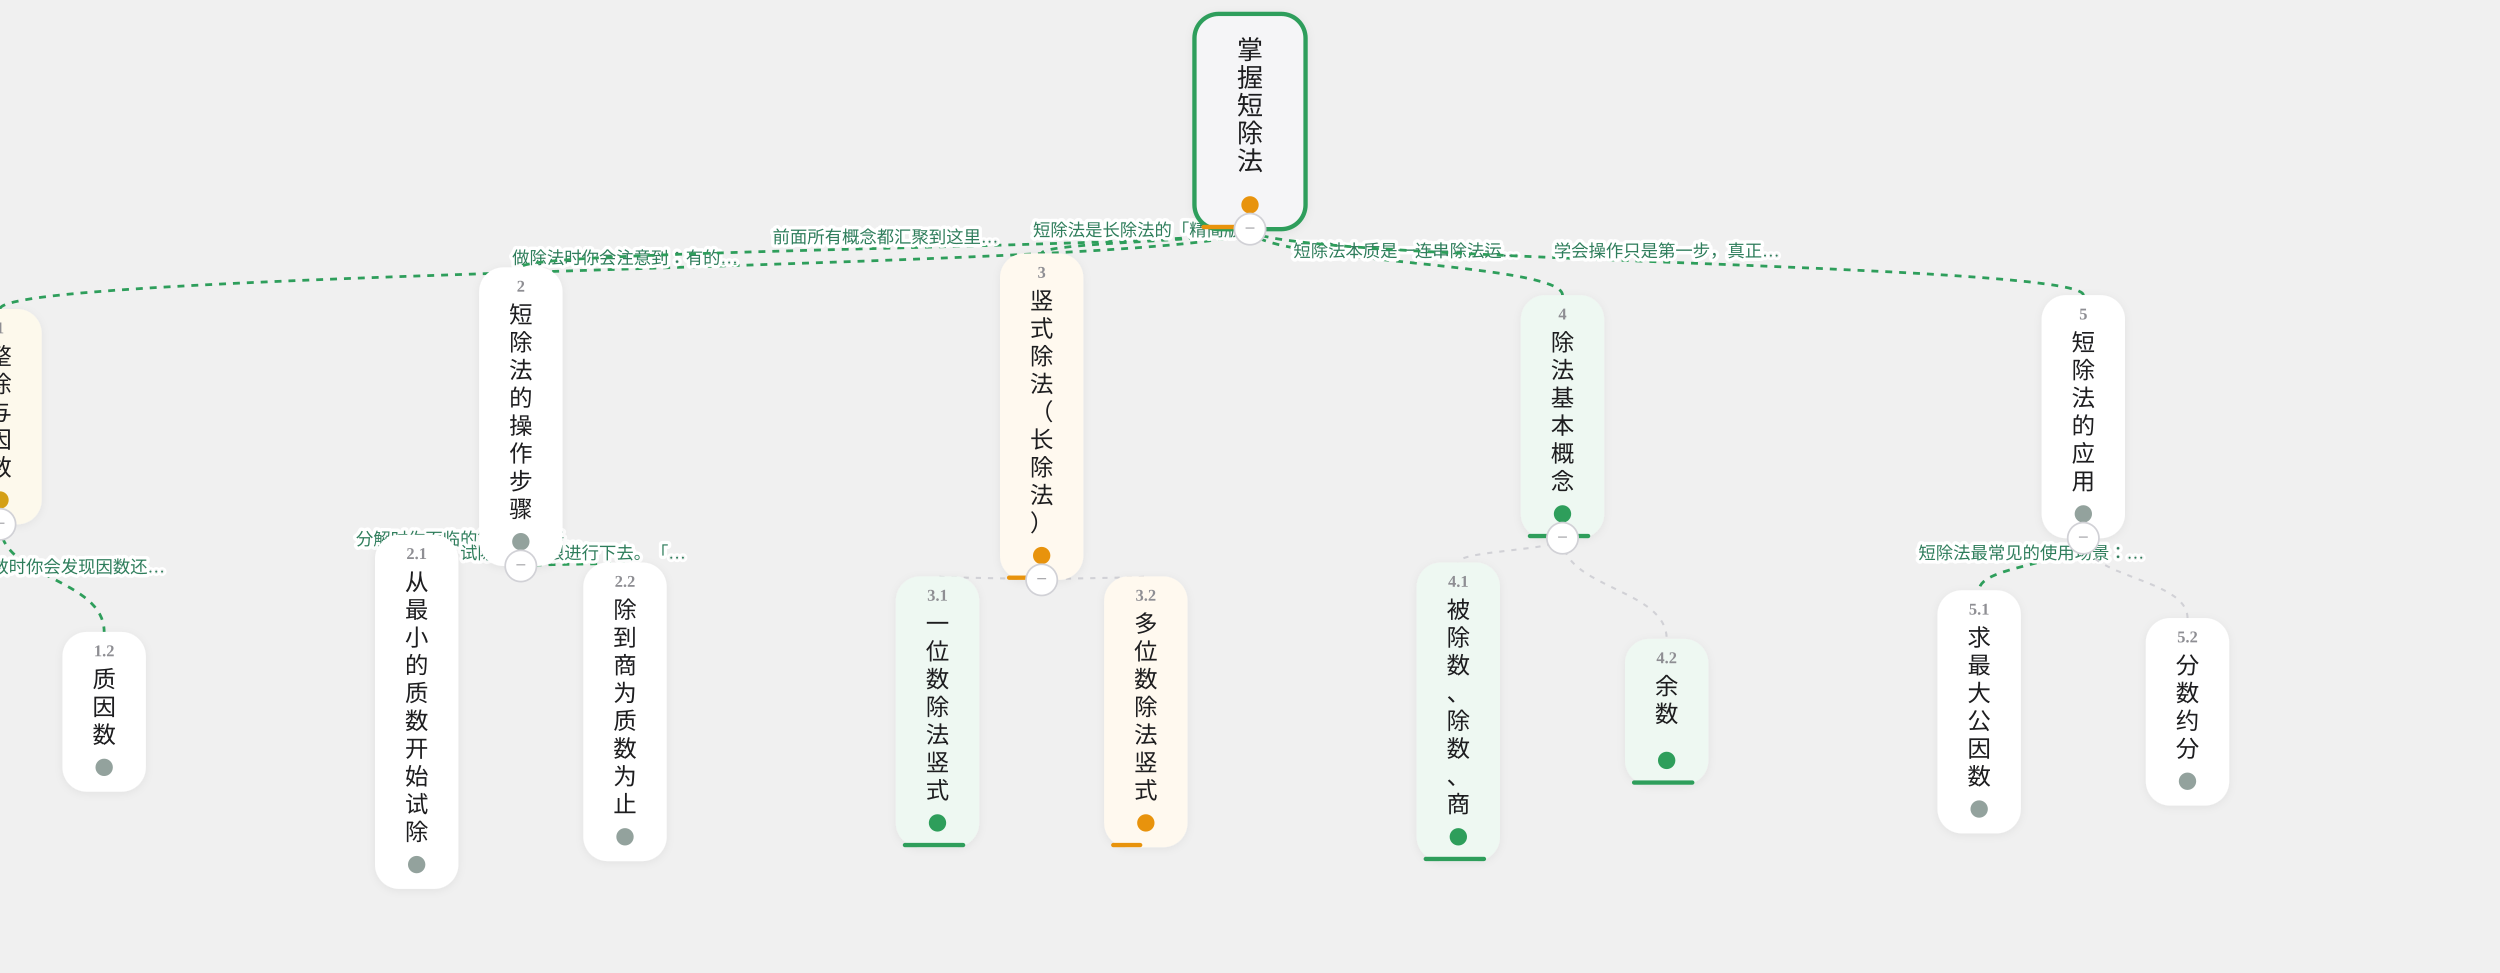
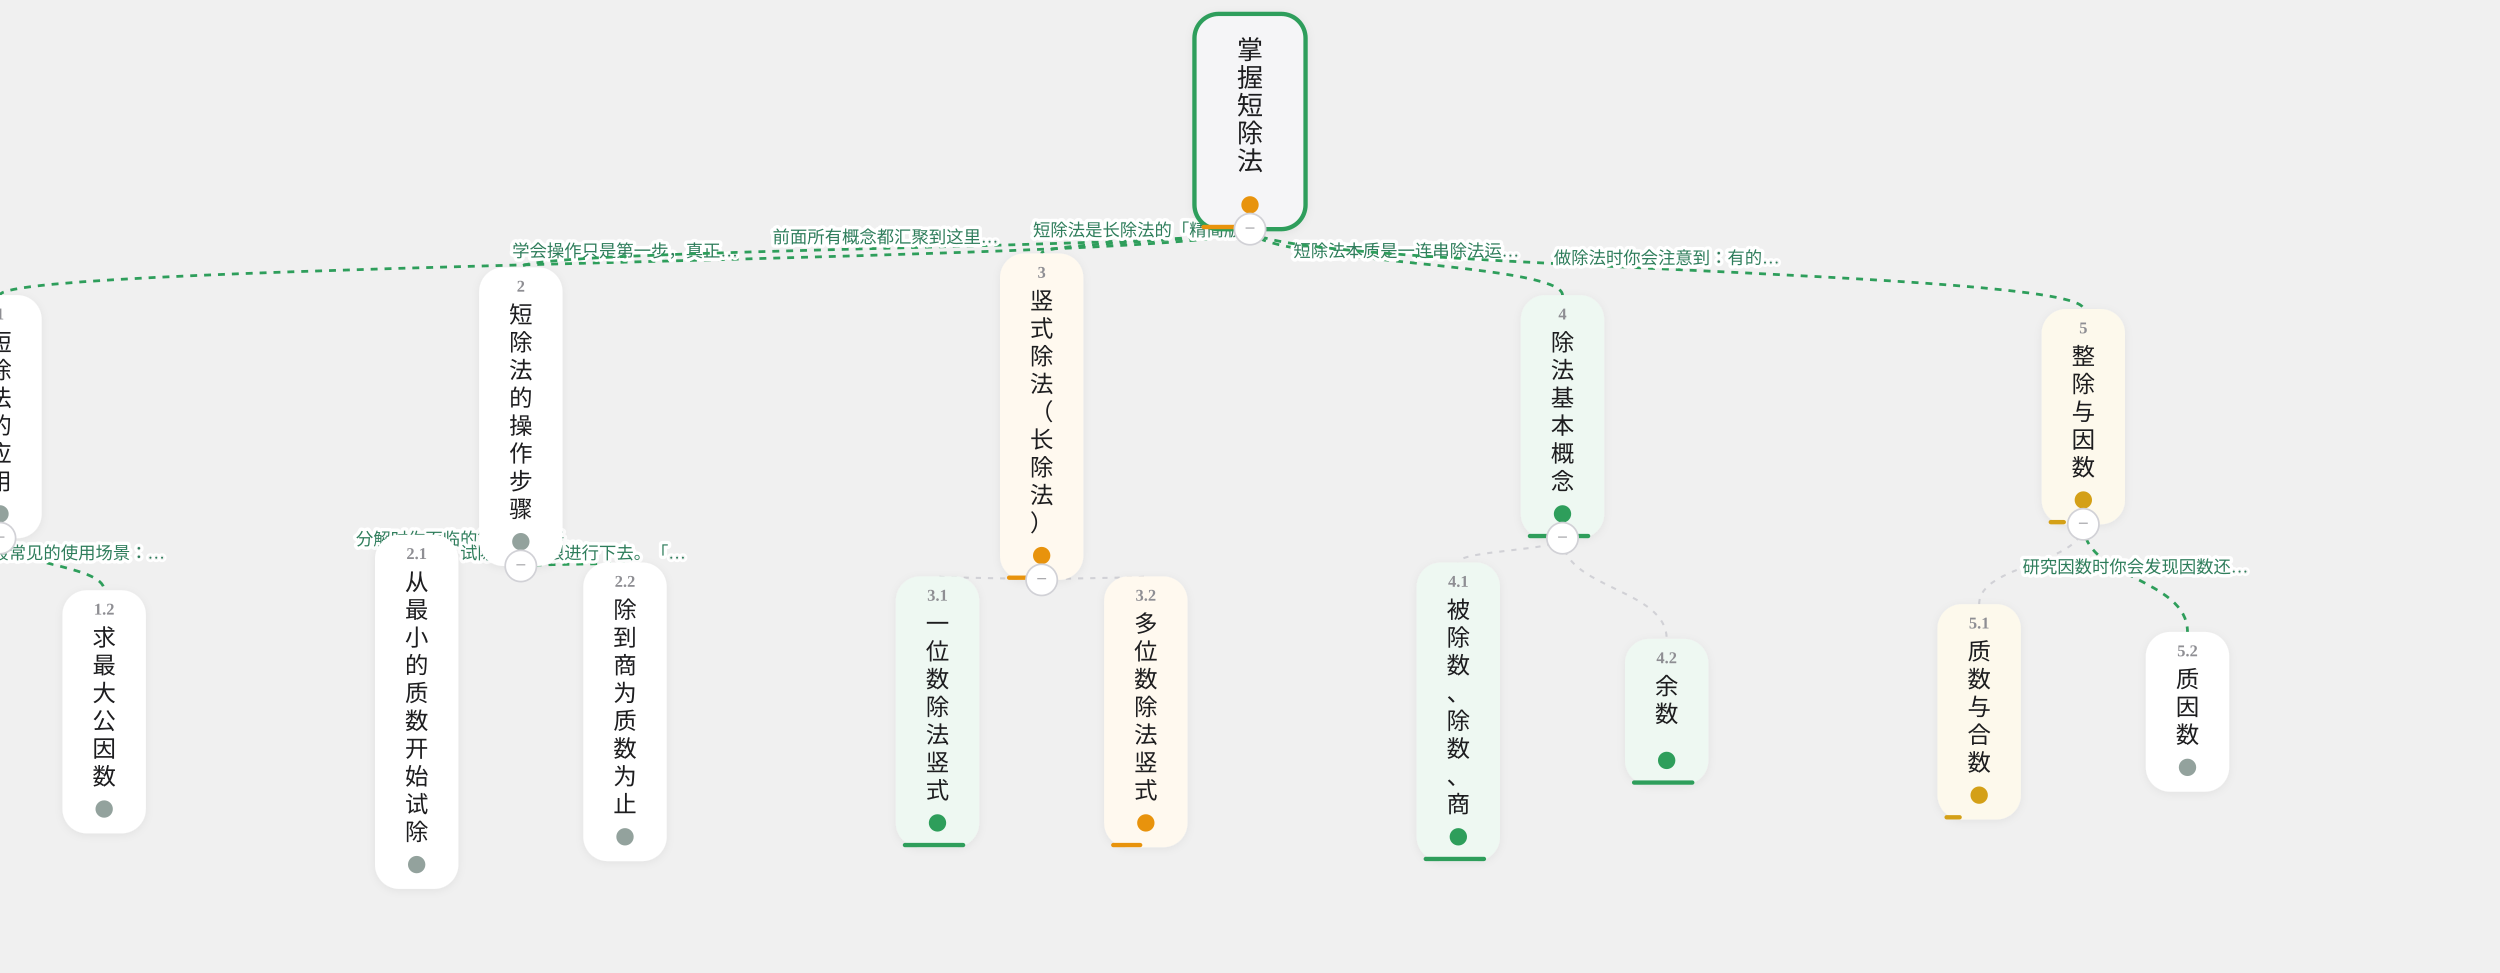
<svg xmlns="http://www.w3.org/2000/svg" id="s" viewBox="0 0 1440 560">
  <defs>
    <filter id="card-shadow" x="-40%" y="-40%" width="180%" height="180%">
      <feDropShadow dx="0" dy="1" stdDeviation="2.5" flood-color="#1e3c2d" flood-opacity="0.06" />
    </filter>
  </defs>
  <g class="zoom-group" transform="translate(840,70) scale(1)">
    <g class="content-group">
      <g class="links">
-         <path class="link lit" d="M-120,62C-120,85,-840,85,-840,108" fill="none" stroke="#2e9e5b" stroke-width="1.6" stroke-dasharray="4 4" />
-         <text class="edge-label" x="-480" y="82" text-anchor="middle" font-size="10" fill="#2e7d5b" paint-order="stroke" stroke="#ffffff" stroke-width="4" stroke-linejoin="round" style="cursor: pointer;">做除法时你会注意到：有的…</text>
+         <path class="link lit" d="M-120,62C-120,81,-840,81,-840,100" fill="none" stroke="#2e9e5b" stroke-width="1.6" stroke-dasharray="4 4" />
+         <text class="edge-label" x="-480" y="78" text-anchor="middle" font-size="10" fill="#2e7d5b" paint-order="stroke" stroke="#ffffff" stroke-width="4" stroke-linejoin="round" style="cursor: pointer;">学会操作只是第一步，真正…</text>
        <path class="link lit" d="M-120,62C-120,73,-540,73,-540,84" fill="none" stroke="#2e9e5b" stroke-width="1.6" stroke-dasharray="4 4" />
        <text class="edge-label" x="-330" y="70" text-anchor="middle" font-size="10" fill="#2e7d5b" paint-order="stroke" stroke="#ffffff" stroke-width="4" stroke-linejoin="round" style="cursor: pointer;">前面所有概念都汇聚到这里…</text>
        <path class="link lit" d="M-120,62C-120,69,-240,69,-240,76" fill="none" stroke="#2e9e5b" stroke-width="1.6" stroke-dasharray="4 4" />
        <text class="edge-label" x="-180" y="66" text-anchor="middle" font-size="10" fill="#2e7d5b" paint-order="stroke" stroke="#ffffff" stroke-width="4" stroke-linejoin="round" style="cursor: pointer;">短除法是长除法的「精简版…</text>
        <path class="link lit" d="M-120,62C-120,81,60,81,60,100" fill="none" stroke="#2e9e5b" stroke-width="1.6" stroke-dasharray="4 4" />
        <text class="edge-label" x="-30" y="78" text-anchor="middle" font-size="10" fill="#2e7d5b" paint-order="stroke" stroke="#ffffff" stroke-width="4" stroke-linejoin="round" style="cursor: pointer;">短除法本质是一连串除法运…</text>
-         <path class="link lit" d="M-120,62C-120,81,360,81,360,100" fill="none" stroke="#2e9e5b" stroke-width="1.6" stroke-dasharray="4 4" />
-         <text class="edge-label" x="120" y="78" text-anchor="middle" font-size="10" fill="#2e7d5b" paint-order="stroke" stroke="#ffffff" stroke-width="4" stroke-linejoin="round" style="cursor: pointer;">学会操作只是第一步，真正…</text>
-         <path class="link" d="M-840,232C-840,255,-900,255,-900,278" fill="none" stroke="#d1d1d6" stroke-width="1.2" stroke-dasharray="3 4" />
-         <path class="link lit" d="M-840,232C-840,263,-780,263,-780,294" fill="none" stroke="#2e9e5b" stroke-width="1.6" stroke-dasharray="4 4" />
-         <text class="edge-label" x="-810" y="260" text-anchor="middle" font-size="10" fill="#2e7d5b" paint-order="stroke" stroke="#ffffff" stroke-width="4" stroke-linejoin="round" style="cursor: pointer;">研究因数时你会发现因数还…</text>
+         <path class="link lit" d="M-120,62C-120,85,360,85,360,108" fill="none" stroke="#2e9e5b" stroke-width="1.6" stroke-dasharray="4 4" />
+         <text class="edge-label" x="120" y="82" text-anchor="middle" font-size="10" fill="#2e7d5b" paint-order="stroke" stroke="#ffffff" stroke-width="4" stroke-linejoin="round" style="cursor: pointer;">做除法时你会注意到：有的…</text>
+         <path class="link" d="M-840,240C-840,263,-900,263,-900,286" fill="none" stroke="#d1d1d6" stroke-width="1.2" stroke-dasharray="3 4" />
+         <path class="link lit" d="M-840,240C-840,255,-780,255,-780,270" fill="none" stroke="#2e9e5b" stroke-width="1.6" stroke-dasharray="4 4" />
+         <text class="edge-label" x="-810" y="252" text-anchor="middle" font-size="10" fill="#2e7d5b" paint-order="stroke" stroke="#ffffff" stroke-width="4" stroke-linejoin="round" style="cursor: pointer;">短除法最常见的使用场景：…</text>
        <path class="link lit" d="M-540,256C-540,247,-600,247,-600,238" fill="none" stroke="#2e9e5b" stroke-width="1.6" stroke-dasharray="4 4" />
        <text class="edge-label" x="-570" y="244" text-anchor="middle" font-size="10" fill="#2e7d5b" paint-order="stroke" stroke="#ffffff" stroke-width="4" stroke-linejoin="round" style="cursor: pointer;">分解时你面临的第一个选择…</text>
        <path class="link lit" d="M-540,256C-540,255,-480,255,-480,254" fill="none" stroke="#2e9e5b" stroke-width="1.6" stroke-dasharray="4 4" />
        <text class="edge-label" x="-510" y="252" text-anchor="middle" font-size="10" fill="#2e7d5b" paint-order="stroke" stroke="#ffffff" stroke-width="4" stroke-linejoin="round" style="cursor: pointer;">试除不能无限进行下去。「…</text>
        <path class="link" d="M-240,264C-240,263,-300,263,-300,262" fill="none" stroke="#d1d1d6" stroke-width="1.2" stroke-dasharray="3 4" />
        <path class="link" d="M-240,264C-240,263,-180,263,-180,262" fill="none" stroke="#d1d1d6" stroke-width="1.2" stroke-dasharray="3 4" />
        <path class="link" d="M60,240C60,247,0,247,0,254" fill="none" stroke="#d1d1d6" stroke-width="1.2" stroke-dasharray="3 4" />
        <path class="link" d="M60,240C60,269,120,269,120,298" fill="none" stroke="#d1d1d6" stroke-width="1.2" stroke-dasharray="3 4" />
-         <path class="link lit" d="M360,240C360,255,300,255,300,270" fill="none" stroke="#2e9e5b" stroke-width="1.6" stroke-dasharray="4 4" />
-         <text class="edge-label" x="330" y="252" text-anchor="middle" font-size="10" fill="#2e7d5b" paint-order="stroke" stroke="#ffffff" stroke-width="4" stroke-linejoin="round" style="cursor: pointer;">短除法最常见的使用场景：…</text>
-         <path class="link" d="M360,240C360,263,420,263,420,286" fill="none" stroke="#d1d1d6" stroke-width="1.2" stroke-dasharray="3 4" />
+         <path class="link" d="M360,232C360,255,300,255,300,278" fill="none" stroke="#d1d1d6" stroke-width="1.2" stroke-dasharray="3 4" />
+         <path class="link lit" d="M360,232C360,263,420,263,420,294" fill="none" stroke="#2e9e5b" stroke-width="1.6" stroke-dasharray="4 4" />
+         <text class="edge-label" x="390" y="260" text-anchor="middle" font-size="10" fill="#2e7d5b" paint-order="stroke" stroke="#ffffff" stroke-width="4" stroke-linejoin="round" style="cursor: pointer;">研究因数时你会发现因数还…</text>
      </g>
      <g class="nodes">
        <g class="node" data-depth="0" transform="translate(-120,0)">
          <rect x="-32" y="-62" width="64" height="124" rx="14" fill="#f5f5f7" stroke="#2e9e5b" stroke-width="2.5" filter="url(#card-shadow)" style="cursor: pointer;" />
          <text x="0" y="-36" text-anchor="middle" font-size="15" font-weight="500" fill="#1d1d1f">掌</text>
          <text x="0" y="-20" text-anchor="middle" font-size="15" font-weight="500" fill="#1d1d1f">握</text>
          <text x="0" y="-4" text-anchor="middle" font-size="15" font-weight="500" fill="#1d1d1f">短</text>
          <text x="0" y="12" text-anchor="middle" font-size="15" font-weight="500" fill="#1d1d1f">除</text>
          <text x="0" y="28" text-anchor="middle" font-size="15" font-weight="500" fill="#1d1d1f">法</text>
          <circle class="state-dot" cx="0" cy="48" r="5" fill="#e8930c" />
          <rect class="mastery-bar" x="-28" y="59.5" width="25.2" height="2.5" rx="1.25" fill="#e8930c" />
          <circle class="collapse-toggle" cx="0" cy="62" r="9" fill="#ffffff" stroke="#d1d1d6" style="cursor: pointer;" />
          <text x="0" y="65" text-anchor="middle" font-size="11" fill="#8e8e93" style="cursor: pointer;">−</text>
        </g>
        <g class="node" data-depth="1" transform="translate(-840,170)">
-           <rect x="-24" y="-62" width="48" height="124" rx="14" fill="#fdf9ec" stroke="none" stroke-width="0" filter="url(#card-shadow)" style="cursor: pointer;" />
-           <text x="0" y="-48" text-anchor="middle" font-size="9.5" font-weight="600" fill="#8e8e93">1</text>
-           <text x="0" y="-30" text-anchor="middle" font-size="13.5" font-weight="500" fill="#1d1d1f">整</text>
-           <text x="0" y="-14" text-anchor="middle" font-size="13.5" font-weight="500" fill="#1d1d1f">除</text>
-           <text x="0" y="2" text-anchor="middle" font-size="13.5" font-weight="500" fill="#1d1d1f">与</text>
-           <text x="0" y="18" text-anchor="middle" font-size="13.5" font-weight="500" fill="#1d1d1f">因</text>
-           <text x="0" y="34" text-anchor="middle" font-size="13.5" font-weight="500" fill="#1d1d1f">数</text>
-           <circle class="state-dot" cx="0" cy="48" r="5" fill="#d4a017" />
-           <rect class="mastery-bar" x="-20" y="59.5" width="10" height="2.5" rx="1.25" fill="#d4a017" />
-           <circle class="collapse-toggle" cx="0" cy="62" r="9" fill="#ffffff" stroke="#d1d1d6" style="cursor: pointer;" />
-           <text x="0" y="65" text-anchor="middle" font-size="11" fill="#8e8e93" style="cursor: pointer;">−</text>
+           <rect x="-24" y="-70" width="48" height="140" rx="14" fill="#ffffff" stroke="none" stroke-width="0" filter="url(#card-shadow)" style="cursor: pointer;" />
+           <text x="0" y="-56" text-anchor="middle" font-size="9.5" font-weight="600" fill="#8e8e93">1</text>
+           <text x="0" y="-38" text-anchor="middle" font-size="13.5" font-weight="500" fill="#1d1d1f">短</text>
+           <text x="0" y="-22" text-anchor="middle" font-size="13.5" font-weight="500" fill="#1d1d1f">除</text>
+           <text x="0" y="-6" text-anchor="middle" font-size="13.5" font-weight="500" fill="#1d1d1f">法</text>
+           <text x="0" y="10" text-anchor="middle" font-size="13.5" font-weight="500" fill="#1d1d1f">的</text>
+           <text x="0" y="26" text-anchor="middle" font-size="13.5" font-weight="500" fill="#1d1d1f">应</text>
+           <text x="0" y="42" text-anchor="middle" font-size="13.5" font-weight="500" fill="#1d1d1f">用</text>
+           <circle class="state-dot" cx="0" cy="56" r="5" fill="#93a29d" />
+           <rect class="mastery-bar" x="-20" y="67.5" width="0" height="2.5" rx="1.25" fill="#93a29d" />
+           <circle class="collapse-toggle" cx="0" cy="70" r="9" fill="#ffffff" stroke="#d1d1d6" style="cursor: pointer;" />
+           <text x="0" y="73" text-anchor="middle" font-size="11" fill="#8e8e93" style="cursor: pointer;">−</text>
        </g>
        <g class="node" data-depth="1" transform="translate(-540,170)">
          <rect x="-24" y="-86" width="48" height="172" rx="14" fill="#ffffff" stroke="none" stroke-width="0" filter="url(#card-shadow)" style="cursor: pointer;" />
          <text x="0" y="-72" text-anchor="middle" font-size="9.5" font-weight="600" fill="#8e8e93">2</text>
          <text x="0" y="-54" text-anchor="middle" font-size="13.5" font-weight="500" fill="#1d1d1f">短</text>
          <text x="0" y="-38" text-anchor="middle" font-size="13.5" font-weight="500" fill="#1d1d1f">除</text>
          <text x="0" y="-22" text-anchor="middle" font-size="13.5" font-weight="500" fill="#1d1d1f">法</text>
          <text x="0" y="-6" text-anchor="middle" font-size="13.5" font-weight="500" fill="#1d1d1f">的</text>
          <text x="0" y="10" text-anchor="middle" font-size="13.5" font-weight="500" fill="#1d1d1f">操</text>
          <text x="0" y="26" text-anchor="middle" font-size="13.5" font-weight="500" fill="#1d1d1f">作</text>
          <text x="0" y="42" text-anchor="middle" font-size="13.5" font-weight="500" fill="#1d1d1f">步</text>
          <text x="0" y="58" text-anchor="middle" font-size="13.5" font-weight="500" fill="#1d1d1f">骤</text>
          <circle class="state-dot" cx="0" cy="72" r="5" fill="#93a29d" />
          <rect class="mastery-bar" x="-20" y="83.5" width="0" height="2.5" rx="1.25" fill="#93a29d" />
          <circle class="collapse-toggle" cx="0" cy="86" r="9" fill="#ffffff" stroke="#d1d1d6" style="cursor: pointer;" />
          <text x="0" y="89" text-anchor="middle" font-size="11" fill="#8e8e93" style="cursor: pointer;">−</text>
        </g>
        <g class="node" data-depth="1" transform="translate(-240,170)">
          <rect x="-24" y="-94" width="48" height="188" rx="14" fill="#fff9ef" stroke="none" stroke-width="0" filter="url(#card-shadow)" style="cursor: pointer;" />
          <text x="0" y="-80" text-anchor="middle" font-size="9.5" font-weight="600" fill="#8e8e93">3</text>
          <text x="0" y="-62" text-anchor="middle" font-size="13.5" font-weight="500" fill="#1d1d1f">竖</text>
          <text x="0" y="-46" text-anchor="middle" font-size="13.5" font-weight="500" fill="#1d1d1f">式</text>
          <text x="0" y="-30" text-anchor="middle" font-size="13.5" font-weight="500" fill="#1d1d1f">除</text>
          <text x="0" y="-14" text-anchor="middle" font-size="13.5" font-weight="500" fill="#1d1d1f">法</text>
          <text x="0" y="2" text-anchor="middle" font-size="13.5" font-weight="500" fill="#1d1d1f">（</text>
          <text x="0" y="18" text-anchor="middle" font-size="13.5" font-weight="500" fill="#1d1d1f">长</text>
          <text x="0" y="34" text-anchor="middle" font-size="13.5" font-weight="500" fill="#1d1d1f">除</text>
          <text x="0" y="50" text-anchor="middle" font-size="13.5" font-weight="500" fill="#1d1d1f">法</text>
          <text x="0" y="66" text-anchor="middle" font-size="13.5" font-weight="500" fill="#1d1d1f">）</text>
          <circle class="state-dot" cx="0" cy="80" r="5" fill="#e8930c" />
          <rect class="mastery-bar" x="-20" y="91.5" width="18" height="2.5" rx="1.25" fill="#e8930c" />
          <circle class="collapse-toggle" cx="0" cy="94" r="9" fill="#ffffff" stroke="#d1d1d6" style="cursor: pointer;" />
          <text x="0" y="97" text-anchor="middle" font-size="11" fill="#8e8e93" style="cursor: pointer;">−</text>
        </g>
        <g class="node" data-depth="1" transform="translate(60,170)">
          <rect x="-24" y="-70" width="48" height="140" rx="14" fill="#eef8f2" stroke="none" stroke-width="0" filter="url(#card-shadow)" style="cursor: pointer;" />
          <text x="0" y="-56" text-anchor="middle" font-size="9.5" font-weight="600" fill="#8e8e93">4</text>
          <text x="0" y="-38" text-anchor="middle" font-size="13.5" font-weight="500" fill="#1d1d1f">除</text>
          <text x="0" y="-22" text-anchor="middle" font-size="13.5" font-weight="500" fill="#1d1d1f">法</text>
          <text x="0" y="-6" text-anchor="middle" font-size="13.5" font-weight="500" fill="#1d1d1f">基</text>
          <text x="0" y="10" text-anchor="middle" font-size="13.5" font-weight="500" fill="#1d1d1f">本</text>
          <text x="0" y="26" text-anchor="middle" font-size="13.5" font-weight="500" fill="#1d1d1f">概</text>
          <text x="0" y="42" text-anchor="middle" font-size="13.5" font-weight="500" fill="#1d1d1f">念</text>
          <circle class="state-dot" cx="0" cy="56" r="5" fill="#2e9e5b" />
          <rect class="mastery-bar" x="-20" y="67.5" width="36" height="2.5" rx="1.25" fill="#2e9e5b" />
          <circle class="collapse-toggle" cx="0" cy="70" r="9" fill="#ffffff" stroke="#d1d1d6" style="cursor: pointer;" />
          <text x="0" y="73" text-anchor="middle" font-size="11" fill="#8e8e93" style="cursor: pointer;">−</text>
        </g>
        <g class="node" data-depth="1" transform="translate(360,170)">
-           <rect x="-24" y="-70" width="48" height="140" rx="14" fill="#ffffff" stroke="none" stroke-width="0" filter="url(#card-shadow)" style="cursor: pointer;" />
-           <text x="0" y="-56" text-anchor="middle" font-size="9.5" font-weight="600" fill="#8e8e93">5</text>
-           <text x="0" y="-38" text-anchor="middle" font-size="13.5" font-weight="500" fill="#1d1d1f">短</text>
-           <text x="0" y="-22" text-anchor="middle" font-size="13.5" font-weight="500" fill="#1d1d1f">除</text>
-           <text x="0" y="-6" text-anchor="middle" font-size="13.5" font-weight="500" fill="#1d1d1f">法</text>
-           <text x="0" y="10" text-anchor="middle" font-size="13.5" font-weight="500" fill="#1d1d1f">的</text>
-           <text x="0" y="26" text-anchor="middle" font-size="13.5" font-weight="500" fill="#1d1d1f">应</text>
-           <text x="0" y="42" text-anchor="middle" font-size="13.5" font-weight="500" fill="#1d1d1f">用</text>
-           <circle class="state-dot" cx="0" cy="56" r="5" fill="#93a29d" />
-           <rect class="mastery-bar" x="-20" y="67.5" width="0" height="2.5" rx="1.25" fill="#93a29d" />
-           <circle class="collapse-toggle" cx="0" cy="70" r="9" fill="#ffffff" stroke="#d1d1d6" style="cursor: pointer;" />
-           <text x="0" y="73" text-anchor="middle" font-size="11" fill="#8e8e93" style="cursor: pointer;">−</text>
-         </g>
-         <g class="node" data-depth="2" transform="translate(-900,340)">
          <rect x="-24" y="-62" width="48" height="124" rx="14" fill="#fdf9ec" stroke="none" stroke-width="0" filter="url(#card-shadow)" style="cursor: pointer;" />
-           <text x="0" y="-48" text-anchor="middle" font-size="9.5" font-weight="600" fill="#8e8e93">1.1</text>
-           <text x="0" y="-30" text-anchor="middle" font-size="13.5" font-weight="500" fill="#1d1d1f">质</text>
-           <text x="0" y="-14" text-anchor="middle" font-size="13.5" font-weight="500" fill="#1d1d1f">数</text>
+           <text x="0" y="-48" text-anchor="middle" font-size="9.5" font-weight="600" fill="#8e8e93">5</text>
+           <text x="0" y="-30" text-anchor="middle" font-size="13.5" font-weight="500" fill="#1d1d1f">整</text>
+           <text x="0" y="-14" text-anchor="middle" font-size="13.5" font-weight="500" fill="#1d1d1f">除</text>
          <text x="0" y="2" text-anchor="middle" font-size="13.5" font-weight="500" fill="#1d1d1f">与</text>
-           <text x="0" y="18" text-anchor="middle" font-size="13.5" font-weight="500" fill="#1d1d1f">合</text>
+           <text x="0" y="18" text-anchor="middle" font-size="13.5" font-weight="500" fill="#1d1d1f">因</text>
          <text x="0" y="34" text-anchor="middle" font-size="13.5" font-weight="500" fill="#1d1d1f">数</text>
          <circle class="state-dot" cx="0" cy="48" r="5" fill="#d4a017" />
          <rect class="mastery-bar" x="-20" y="59.5" width="10" height="2.5" rx="1.25" fill="#d4a017" />
+           <circle class="collapse-toggle" cx="0" cy="62" r="9" fill="#ffffff" stroke="#d1d1d6" style="cursor: pointer;" />
+           <text x="0" y="65" text-anchor="middle" font-size="11" fill="#8e8e93" style="cursor: pointer;">−</text>
+         </g>
+         <g class="node" data-depth="2" transform="translate(-900,340)">
+           <rect x="-24" y="-54" width="48" height="108" rx="14" fill="#ffffff" stroke="none" stroke-width="0" filter="url(#card-shadow)" style="cursor: pointer;" />
+           <text x="0" y="-40" text-anchor="middle" font-size="9.5" font-weight="600" fill="#8e8e93">1.1</text>
+           <text x="0" y="-22" text-anchor="middle" font-size="13.5" font-weight="500" fill="#1d1d1f">分</text>
+           <text x="0" y="-6" text-anchor="middle" font-size="13.5" font-weight="500" fill="#1d1d1f">数</text>
+           <text x="0" y="10" text-anchor="middle" font-size="13.5" font-weight="500" fill="#1d1d1f">约</text>
+           <text x="0" y="26" text-anchor="middle" font-size="13.5" font-weight="500" fill="#1d1d1f">分</text>
+           <circle class="state-dot" cx="0" cy="40" r="5" fill="#93a29d" />
+           <rect class="mastery-bar" x="-20" y="51.5" width="0" height="2.5" rx="1.25" fill="#93a29d" />
        </g>
        <g class="node" data-depth="2" transform="translate(-780,340)">
-           <rect x="-24" y="-46" width="48" height="92" rx="14" fill="#ffffff" stroke="none" stroke-width="0" filter="url(#card-shadow)" style="cursor: pointer;" />
-           <text x="0" y="-32" text-anchor="middle" font-size="9.5" font-weight="600" fill="#8e8e93">1.2</text>
-           <text x="0" y="-14" text-anchor="middle" font-size="13.5" font-weight="500" fill="#1d1d1f">质</text>
-           <text x="0" y="2" text-anchor="middle" font-size="13.5" font-weight="500" fill="#1d1d1f">因</text>
-           <text x="0" y="18" text-anchor="middle" font-size="13.5" font-weight="500" fill="#1d1d1f">数</text>
-           <circle class="state-dot" cx="0" cy="32" r="5" fill="#93a29d" />
-           <rect class="mastery-bar" x="-20" y="43.5" width="0" height="2.5" rx="1.25" fill="#93a29d" />
+           <rect x="-24" y="-70" width="48" height="140" rx="14" fill="#ffffff" stroke="none" stroke-width="0" filter="url(#card-shadow)" style="cursor: pointer;" />
+           <text x="0" y="-56" text-anchor="middle" font-size="9.5" font-weight="600" fill="#8e8e93">1.2</text>
+           <text x="0" y="-38" text-anchor="middle" font-size="13.5" font-weight="500" fill="#1d1d1f">求</text>
+           <text x="0" y="-22" text-anchor="middle" font-size="13.5" font-weight="500" fill="#1d1d1f">最</text>
+           <text x="0" y="-6" text-anchor="middle" font-size="13.5" font-weight="500" fill="#1d1d1f">大</text>
+           <text x="0" y="10" text-anchor="middle" font-size="13.5" font-weight="500" fill="#1d1d1f">公</text>
+           <text x="0" y="26" text-anchor="middle" font-size="13.5" font-weight="500" fill="#1d1d1f">因</text>
+           <text x="0" y="42" text-anchor="middle" font-size="13.5" font-weight="500" fill="#1d1d1f">数</text>
+           <circle class="state-dot" cx="0" cy="56" r="5" fill="#93a29d" />
+           <rect class="mastery-bar" x="-20" y="67.5" width="0" height="2.5" rx="1.25" fill="#93a29d" />
        </g>
        <g class="node" data-depth="2" transform="translate(-600,340)">
          <rect x="-24" y="-102" width="48" height="204" rx="14" fill="#ffffff" stroke="none" stroke-width="0" filter="url(#card-shadow)" style="cursor: pointer;" />
          <text x="0" y="-88" text-anchor="middle" font-size="9.5" font-weight="600" fill="#8e8e93">2.1</text>
          <text x="0" y="-70" text-anchor="middle" font-size="13.5" font-weight="500" fill="#1d1d1f">从</text>
          <text x="0" y="-54" text-anchor="middle" font-size="13.5" font-weight="500" fill="#1d1d1f">最</text>
          <text x="0" y="-38" text-anchor="middle" font-size="13.5" font-weight="500" fill="#1d1d1f">小</text>
          <text x="0" y="-22" text-anchor="middle" font-size="13.5" font-weight="500" fill="#1d1d1f">的</text>
          <text x="0" y="-6" text-anchor="middle" font-size="13.5" font-weight="500" fill="#1d1d1f">质</text>
          <text x="0" y="10" text-anchor="middle" font-size="13.5" font-weight="500" fill="#1d1d1f">数</text>
          <text x="0" y="26" text-anchor="middle" font-size="13.5" font-weight="500" fill="#1d1d1f">开</text>
          <text x="0" y="42" text-anchor="middle" font-size="13.5" font-weight="500" fill="#1d1d1f">始</text>
          <text x="0" y="58" text-anchor="middle" font-size="13.5" font-weight="500" fill="#1d1d1f">试</text>
          <text x="0" y="74" text-anchor="middle" font-size="13.5" font-weight="500" fill="#1d1d1f">除</text>
          <circle class="state-dot" cx="0" cy="88" r="5" fill="#93a29d" />
          <rect class="mastery-bar" x="-20" y="99.5" width="0" height="2.5" rx="1.25" fill="#93a29d" />
        </g>
        <g class="node" data-depth="2" transform="translate(-480,340)">
          <rect x="-24" y="-86" width="48" height="172" rx="14" fill="#ffffff" stroke="none" stroke-width="0" filter="url(#card-shadow)" style="cursor: pointer;" />
          <text x="0" y="-72" text-anchor="middle" font-size="9.5" font-weight="600" fill="#8e8e93">2.2</text>
          <text x="0" y="-54" text-anchor="middle" font-size="13.5" font-weight="500" fill="#1d1d1f">除</text>
          <text x="0" y="-38" text-anchor="middle" font-size="13.5" font-weight="500" fill="#1d1d1f">到</text>
          <text x="0" y="-22" text-anchor="middle" font-size="13.5" font-weight="500" fill="#1d1d1f">商</text>
          <text x="0" y="-6" text-anchor="middle" font-size="13.5" font-weight="500" fill="#1d1d1f">为</text>
          <text x="0" y="10" text-anchor="middle" font-size="13.5" font-weight="500" fill="#1d1d1f">质</text>
          <text x="0" y="26" text-anchor="middle" font-size="13.5" font-weight="500" fill="#1d1d1f">数</text>
          <text x="0" y="42" text-anchor="middle" font-size="13.5" font-weight="500" fill="#1d1d1f">为</text>
          <text x="0" y="58" text-anchor="middle" font-size="13.5" font-weight="500" fill="#1d1d1f">止</text>
          <circle class="state-dot" cx="0" cy="72" r="5" fill="#93a29d" />
          <rect class="mastery-bar" x="-20" y="83.5" width="0" height="2.5" rx="1.25" fill="#93a29d" />
        </g>
        <g class="node" data-depth="2" transform="translate(-300,340)">
          <rect x="-24" y="-78" width="48" height="156" rx="14" fill="#eef8f2" stroke="none" stroke-width="0" filter="url(#card-shadow)" style="cursor: pointer;" />
          <text x="0" y="-64" text-anchor="middle" font-size="9.5" font-weight="600" fill="#8e8e93">3.1</text>
          <text x="0" y="-46" text-anchor="middle" font-size="13.5" font-weight="500" fill="#1d1d1f">一</text>
          <text x="0" y="-30" text-anchor="middle" font-size="13.5" font-weight="500" fill="#1d1d1f">位</text>
          <text x="0" y="-14" text-anchor="middle" font-size="13.5" font-weight="500" fill="#1d1d1f">数</text>
          <text x="0" y="2" text-anchor="middle" font-size="13.5" font-weight="500" fill="#1d1d1f">除</text>
          <text x="0" y="18" text-anchor="middle" font-size="13.5" font-weight="500" fill="#1d1d1f">法</text>
          <text x="0" y="34" text-anchor="middle" font-size="13.5" font-weight="500" fill="#1d1d1f">竖</text>
          <text x="0" y="50" text-anchor="middle" font-size="13.5" font-weight="500" fill="#1d1d1f">式</text>
          <circle class="state-dot" cx="0" cy="64" r="5" fill="#2e9e5b" />
          <rect class="mastery-bar" x="-20" y="75.5" width="36" height="2.5" rx="1.25" fill="#2e9e5b" />
        </g>
        <g class="node" data-depth="2" transform="translate(-180,340)">
          <rect x="-24" y="-78" width="48" height="156" rx="14" fill="#fff9ef" stroke="none" stroke-width="0" filter="url(#card-shadow)" style="cursor: pointer;" />
          <text x="0" y="-64" text-anchor="middle" font-size="9.5" font-weight="600" fill="#8e8e93">3.2</text>
          <text x="0" y="-46" text-anchor="middle" font-size="13.5" font-weight="500" fill="#1d1d1f">多</text>
          <text x="0" y="-30" text-anchor="middle" font-size="13.5" font-weight="500" fill="#1d1d1f">位</text>
          <text x="0" y="-14" text-anchor="middle" font-size="13.5" font-weight="500" fill="#1d1d1f">数</text>
          <text x="0" y="2" text-anchor="middle" font-size="13.5" font-weight="500" fill="#1d1d1f">除</text>
          <text x="0" y="18" text-anchor="middle" font-size="13.5" font-weight="500" fill="#1d1d1f">法</text>
          <text x="0" y="34" text-anchor="middle" font-size="13.5" font-weight="500" fill="#1d1d1f">竖</text>
          <text x="0" y="50" text-anchor="middle" font-size="13.5" font-weight="500" fill="#1d1d1f">式</text>
          <circle class="state-dot" cx="0" cy="64" r="5" fill="#e8930c" />
          <rect class="mastery-bar" x="-20" y="75.5" width="18" height="2.5" rx="1.25" fill="#e8930c" />
        </g>
        <g class="node" data-depth="2" transform="translate(0,340)">
          <rect x="-24" y="-86" width="48" height="172" rx="14" fill="#eef8f2" stroke="none" stroke-width="0" filter="url(#card-shadow)" style="cursor: pointer;" />
          <text x="0" y="-72" text-anchor="middle" font-size="9.5" font-weight="600" fill="#8e8e93">4.1</text>
          <text x="0" y="-54" text-anchor="middle" font-size="13.5" font-weight="500" fill="#1d1d1f">被</text>
          <text x="0" y="-38" text-anchor="middle" font-size="13.5" font-weight="500" fill="#1d1d1f">除</text>
          <text x="0" y="-22" text-anchor="middle" font-size="13.5" font-weight="500" fill="#1d1d1f">数</text>
          <text x="0" y="-6" text-anchor="middle" font-size="13.5" font-weight="500" fill="#1d1d1f">、</text>
          <text x="0" y="10" text-anchor="middle" font-size="13.5" font-weight="500" fill="#1d1d1f">除</text>
          <text x="0" y="26" text-anchor="middle" font-size="13.5" font-weight="500" fill="#1d1d1f">数</text>
          <text x="0" y="42" text-anchor="middle" font-size="13.5" font-weight="500" fill="#1d1d1f">、</text>
          <text x="0" y="58" text-anchor="middle" font-size="13.5" font-weight="500" fill="#1d1d1f">商</text>
          <circle class="state-dot" cx="0" cy="72" r="5" fill="#2e9e5b" />
          <rect class="mastery-bar" x="-20" y="83.5" width="36" height="2.5" rx="1.25" fill="#2e9e5b" />
        </g>
        <g class="node" data-depth="2" transform="translate(120,340)">
          <rect x="-24" y="-42" width="48" height="84" rx="14" fill="#eef8f2" stroke="none" stroke-width="0" filter="url(#card-shadow)" style="cursor: pointer;" />
          <text x="0" y="-28" text-anchor="middle" font-size="9.5" font-weight="600" fill="#8e8e93">4.2</text>
          <text x="0" y="-10" text-anchor="middle" font-size="13.5" font-weight="500" fill="#1d1d1f">余</text>
          <text x="0" y="6" text-anchor="middle" font-size="13.5" font-weight="500" fill="#1d1d1f">数</text>
          <circle class="state-dot" cx="0" cy="28" r="5" fill="#2e9e5b" />
          <rect class="mastery-bar" x="-20" y="39.5" width="36" height="2.5" rx="1.25" fill="#2e9e5b" />
        </g>
        <g class="node" data-depth="2" transform="translate(300,340)">
-           <rect x="-24" y="-70" width="48" height="140" rx="14" fill="#ffffff" stroke="none" stroke-width="0" filter="url(#card-shadow)" style="cursor: pointer;" />
-           <text x="0" y="-56" text-anchor="middle" font-size="9.5" font-weight="600" fill="#8e8e93">5.1</text>
-           <text x="0" y="-38" text-anchor="middle" font-size="13.5" font-weight="500" fill="#1d1d1f">求</text>
-           <text x="0" y="-22" text-anchor="middle" font-size="13.5" font-weight="500" fill="#1d1d1f">最</text>
-           <text x="0" y="-6" text-anchor="middle" font-size="13.5" font-weight="500" fill="#1d1d1f">大</text>
-           <text x="0" y="10" text-anchor="middle" font-size="13.5" font-weight="500" fill="#1d1d1f">公</text>
-           <text x="0" y="26" text-anchor="middle" font-size="13.5" font-weight="500" fill="#1d1d1f">因</text>
-           <text x="0" y="42" text-anchor="middle" font-size="13.5" font-weight="500" fill="#1d1d1f">数</text>
-           <circle class="state-dot" cx="0" cy="56" r="5" fill="#93a29d" />
-           <rect class="mastery-bar" x="-20" y="67.5" width="0" height="2.5" rx="1.25" fill="#93a29d" />
+           <rect x="-24" y="-62" width="48" height="124" rx="14" fill="#fdf9ec" stroke="none" stroke-width="0" filter="url(#card-shadow)" style="cursor: pointer;" />
+           <text x="0" y="-48" text-anchor="middle" font-size="9.5" font-weight="600" fill="#8e8e93">5.1</text>
+           <text x="0" y="-30" text-anchor="middle" font-size="13.5" font-weight="500" fill="#1d1d1f">质</text>
+           <text x="0" y="-14" text-anchor="middle" font-size="13.5" font-weight="500" fill="#1d1d1f">数</text>
+           <text x="0" y="2" text-anchor="middle" font-size="13.5" font-weight="500" fill="#1d1d1f">与</text>
+           <text x="0" y="18" text-anchor="middle" font-size="13.5" font-weight="500" fill="#1d1d1f">合</text>
+           <text x="0" y="34" text-anchor="middle" font-size="13.5" font-weight="500" fill="#1d1d1f">数</text>
+           <circle class="state-dot" cx="0" cy="48" r="5" fill="#d4a017" />
+           <rect class="mastery-bar" x="-20" y="59.5" width="10" height="2.5" rx="1.25" fill="#d4a017" />
        </g>
        <g class="node" data-depth="2" transform="translate(420,340)">
-           <rect x="-24" y="-54" width="48" height="108" rx="14" fill="#ffffff" stroke="none" stroke-width="0" filter="url(#card-shadow)" style="cursor: pointer;" />
-           <text x="0" y="-40" text-anchor="middle" font-size="9.5" font-weight="600" fill="#8e8e93">5.2</text>
-           <text x="0" y="-22" text-anchor="middle" font-size="13.5" font-weight="500" fill="#1d1d1f">分</text>
-           <text x="0" y="-6" text-anchor="middle" font-size="13.5" font-weight="500" fill="#1d1d1f">数</text>
-           <text x="0" y="10" text-anchor="middle" font-size="13.5" font-weight="500" fill="#1d1d1f">约</text>
-           <text x="0" y="26" text-anchor="middle" font-size="13.5" font-weight="500" fill="#1d1d1f">分</text>
-           <circle class="state-dot" cx="0" cy="40" r="5" fill="#93a29d" />
-           <rect class="mastery-bar" x="-20" y="51.5" width="0" height="2.5" rx="1.25" fill="#93a29d" />
+           <rect x="-24" y="-46" width="48" height="92" rx="14" fill="#ffffff" stroke="none" stroke-width="0" filter="url(#card-shadow)" style="cursor: pointer;" />
+           <text x="0" y="-32" text-anchor="middle" font-size="9.5" font-weight="600" fill="#8e8e93">5.2</text>
+           <text x="0" y="-14" text-anchor="middle" font-size="13.5" font-weight="500" fill="#1d1d1f">质</text>
+           <text x="0" y="2" text-anchor="middle" font-size="13.5" font-weight="500" fill="#1d1d1f">因</text>
+           <text x="0" y="18" text-anchor="middle" font-size="13.5" font-weight="500" fill="#1d1d1f">数</text>
+           <circle class="state-dot" cx="0" cy="32" r="5" fill="#93a29d" />
+           <rect class="mastery-bar" x="-20" y="43.5" width="0" height="2.5" rx="1.25" fill="#93a29d" />
        </g>
      </g>
    </g>
  </g>
</svg>
